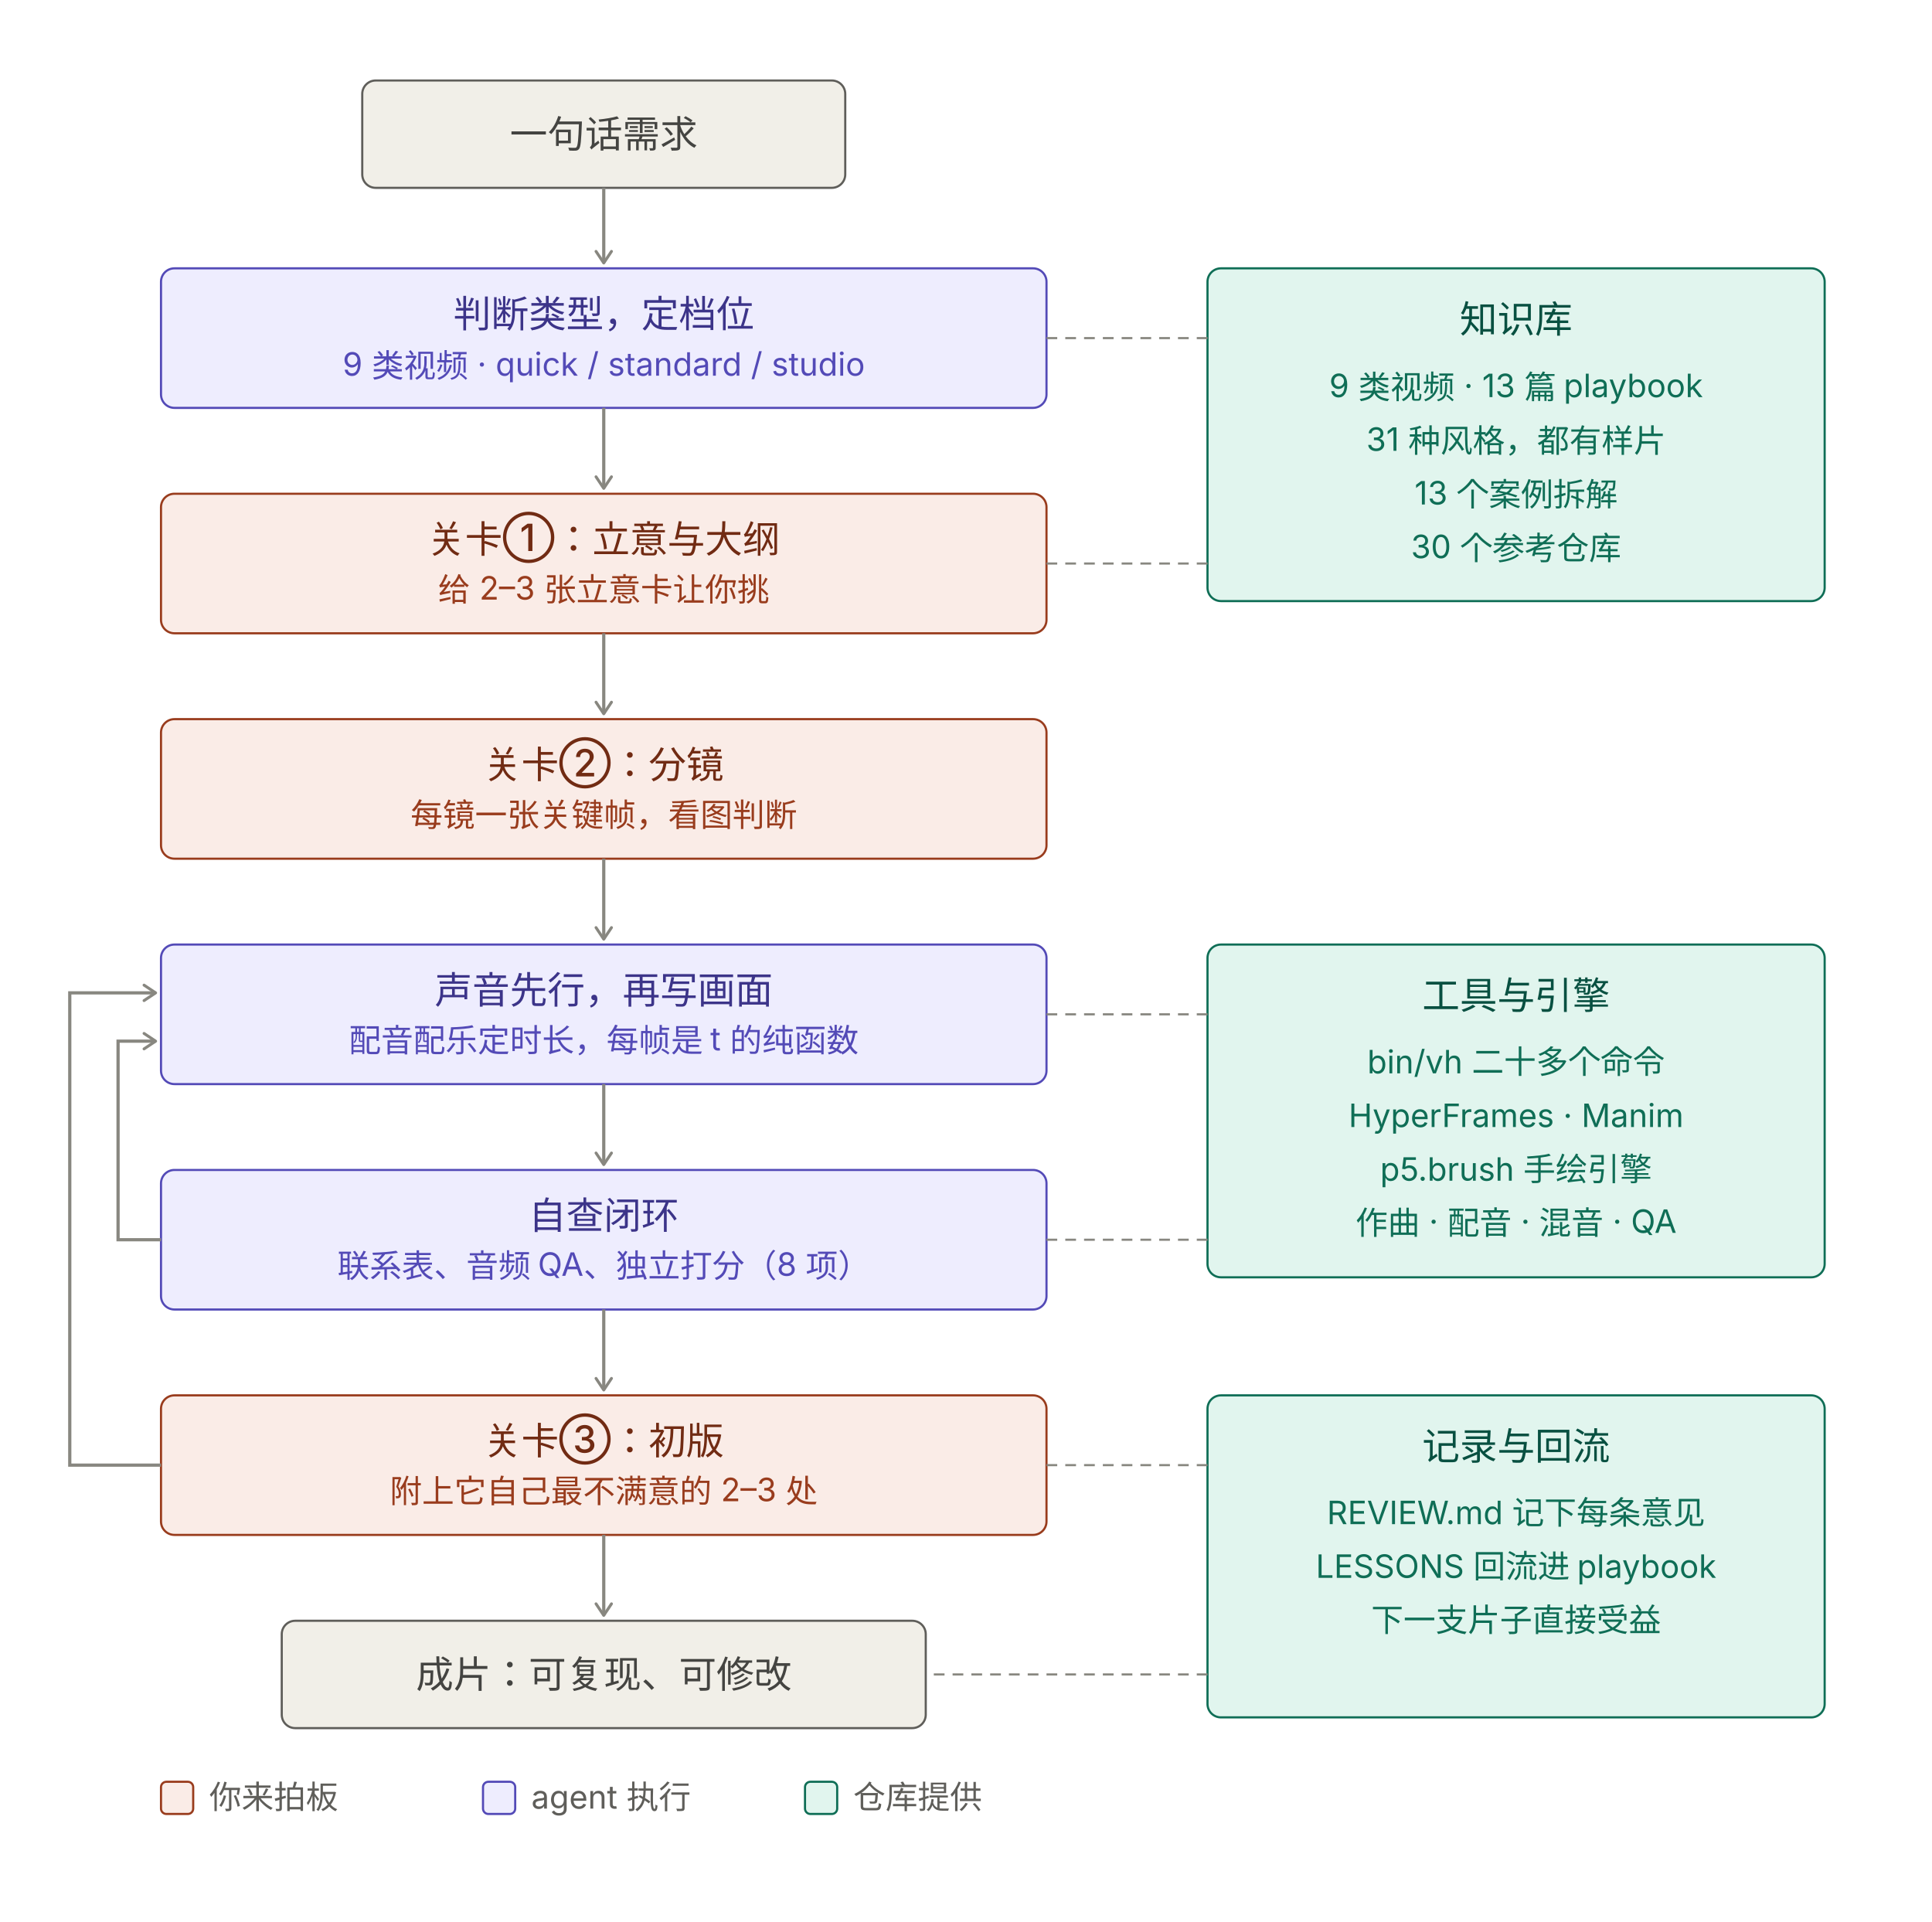
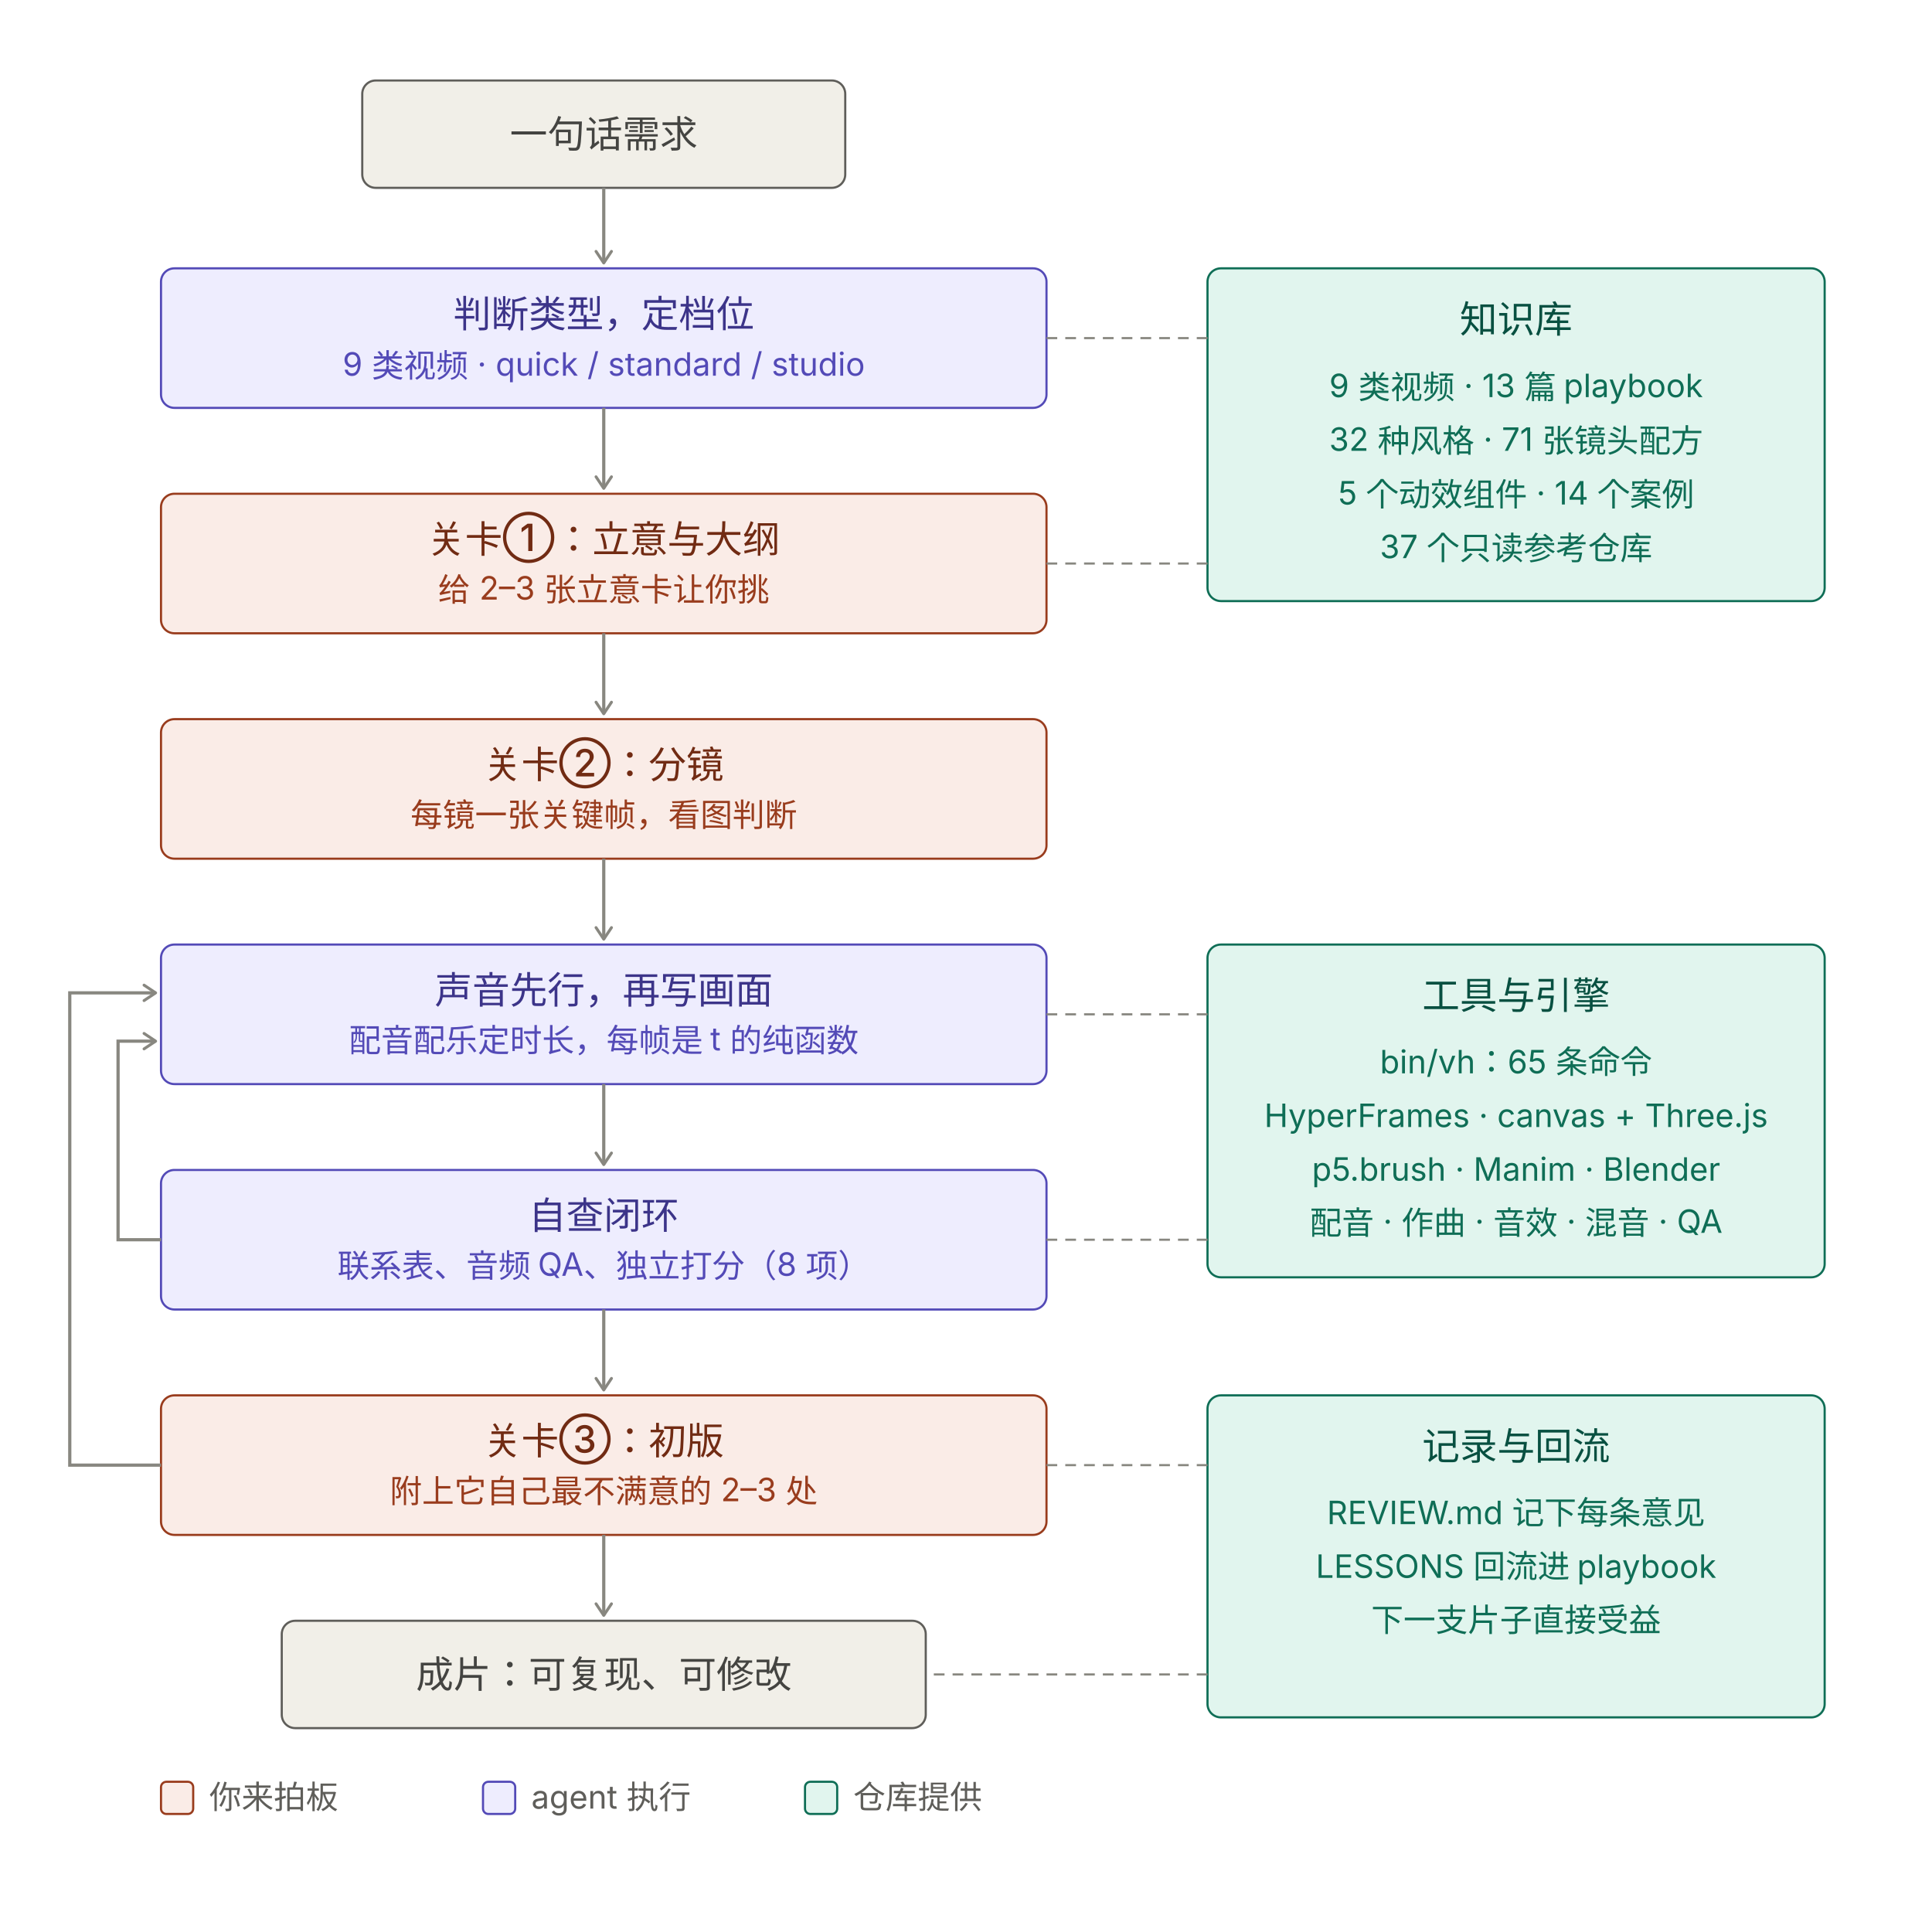
<svg xmlns="http://www.w3.org/2000/svg" width="720" height="716" viewBox="0 0 720 716" role="img">
  <style>
.t{font:500 14px system-ui,-apple-system,"PingFang SC","Noto Sans SC","Microsoft YaHei",sans-serif}
.s{font:400 12px system-ui,-apple-system,"PingFang SC","Noto Sans SC","Microsoft YaHei",sans-serif}
rect{stroke-width:0.8}
.pu rect{fill:#EEEDFE;stroke:#534AB7}.pu .t{fill:#3C3489}.pu .s{fill:#534AB7}
.co rect{fill:#FAECE7;stroke:#993C1D}.co .t{fill:#712B13}.co .s{fill:#993C1D}
.te rect{fill:#E1F5EE;stroke:#0F6E56}.te .t{fill:#085041}.te .s{fill:#0F6E56}
.gr rect{fill:#F1EFE8;stroke:#5F5E5A}.gr .t{fill:#444441}.gr .s{fill:#5F5E5A}
.ar{stroke:#888780;stroke-width:1.2;fill:none}.ld{stroke:#888780;stroke-width:0.8;stroke-dasharray:4 3;fill:none}
.ah{stroke:#888780;fill:none}.lg{fill:#5F5E5A}
@media (prefers-color-scheme:dark){
.pu rect{fill:#3C3489;stroke:#AFA9EC}.pu .t{fill:#EEEDFE}.pu .s{fill:#CECBF6}
.co rect{fill:#712B13;stroke:#F0997B}.co .t{fill:#FAECE7}.co .s{fill:#F5C4B3}
.te rect{fill:#085041;stroke:#5DCAA5}.te .t{fill:#E1F5EE}.te .s{fill:#9FE1CB}
.gr rect{fill:#444441;stroke:#B4B2A9}.gr .t{fill:#F1EFE8}.gr .s{fill:#D3D1C7}
.ar,.ld,.ah{stroke:#B4B2A9}.lg{fill:#B4B2A9}}
</style>
  <defs>
    <marker id="a" viewBox="0 0 10 10" refX="8" refY="5" markerWidth="6" markerHeight="6" orient="auto-start-reverse">
      <path class="ah" d="M2 1L8 5L2 9" stroke-width="1.5" stroke-linecap="round" stroke-linejoin="round" />
    </marker>
  </defs>
  <g class="gr">
    <rect x="135.0" y="30" width="180" height="40" rx="5" />
    <text class="t" x="225.0" y="55.0" text-anchor="middle">一句话需求</text>
  </g>
  <line class="ar" x1="225.0" y1="70" x2="225.0" y2="98" marker-end="url(#a)" />
  <g class="pu">
    <rect x="60" y="100" width="330" height="52" rx="5" />
    <text class="t" x="225.0" y="122" text-anchor="middle">判断类型，定档位</text>
    <text class="s" x="225.0" y="140" text-anchor="middle">9 类视频 · quick / standard / studio</text>
  </g>
  <line class="ar" x1="225.0" y1="152" x2="225.0" y2="182" marker-end="url(#a)" />
  <g class="co">
    <rect x="60" y="184" width="330" height="52" rx="5" />
    <text class="t" x="225.0" y="206" text-anchor="middle">关卡①：立意与大纲</text>
    <text class="s" x="225.0" y="224" text-anchor="middle">给 2–3 张立意卡让你挑</text>
  </g>
  <line class="ar" x1="225.0" y1="236" x2="225.0" y2="266" marker-end="url(#a)" />
  <g class="co">
    <rect x="60" y="268" width="330" height="52" rx="5" />
    <text class="t" x="225.0" y="290" text-anchor="middle">关卡②：分镜</text>
    <text class="s" x="225.0" y="308" text-anchor="middle">每镜一张关键帧，看图判断</text>
  </g>
  <line class="ar" x1="225.0" y1="320" x2="225.0" y2="350" marker-end="url(#a)" />
  <g class="pu">
    <rect x="60" y="352" width="330" height="52" rx="5" />
    <text class="t" x="225.0" y="374" text-anchor="middle">声音先行，再写画面</text>
    <text class="s" x="225.0" y="392" text-anchor="middle">配音配乐定时长，每帧是 t 的纯函数</text>
  </g>
  <line class="ar" x1="225.0" y1="404" x2="225.0" y2="434" marker-end="url(#a)" />
  <g class="pu">
    <rect x="60" y="436" width="330" height="52" rx="5" />
    <text class="t" x="225.0" y="458" text-anchor="middle">自查闭环</text>
    <text class="s" x="225.0" y="476" text-anchor="middle">联系表、音频 QA、独立打分（8 项）</text>
  </g>
  <line class="ar" x1="225.0" y1="488" x2="225.0" y2="518" marker-end="url(#a)" />
  <g class="co">
    <rect x="60" y="520" width="330" height="52" rx="5" />
    <text class="t" x="225.0" y="542" text-anchor="middle">关卡③：初版</text>
    <text class="s" x="225.0" y="560" text-anchor="middle">附上它自己最不满意的 2–3 处</text>
  </g>
  <line class="ar" x1="225.0" y1="572" x2="225.0" y2="602" marker-end="url(#a)" />
  <g class="gr">
    <rect x="105.0" y="604" width="240" height="40" rx="5" />
    <text class="t" x="225.0" y="629.0" text-anchor="middle">成片：可复现、可修改</text>
  </g>
  <path class="ar" d="M60 462 H44 V388 H58" marker-end="url(#a)" />
  <path class="ar" d="M60 546 H26 V370 H58" marker-end="url(#a)" />
  <g class="te">
    <rect x="450" y="100" width="230" height="124" rx="5" />
    <text class="t" x="565.0" y="124" text-anchor="middle">知识库</text>
    <text class="s" x="565.0" y="148" text-anchor="middle">9 类视频 · 13 篇 playbook</text>
-     <text class="s" x="565.0" y="168" text-anchor="middle">31 种风格，都有样片</text>
-     <text class="s" x="565.0" y="188" text-anchor="middle">13 个案例拆解</text>
-     <text class="s" x="565.0" y="208" text-anchor="middle">30 个参考仓库</text>
+     <text class="s" x="565.0" y="168" text-anchor="middle">32 种风格 · 71 张镜头配方</text>
+     <text class="s" x="565.0" y="188" text-anchor="middle">5 个动效组件 · 14 个案例</text>
+     <text class="s" x="565.0" y="208" text-anchor="middle">37 个只读参考仓库</text>
  </g>
  <line class="ld" x1="450" y1="126" x2="390" y2="126" />
  <line class="ld" x1="450" y1="210" x2="390" y2="210" />
  <g class="te">
    <rect x="450" y="352" width="230" height="124" rx="5" />
    <text class="t" x="565.0" y="376" text-anchor="middle">工具与引擎</text>
-     <text class="s" x="565.0" y="400" text-anchor="middle">bin/vh 二十多个命令</text>
-     <text class="s" x="565.0" y="420" text-anchor="middle">HyperFrames · Manim</text>
-     <text class="s" x="565.0" y="440" text-anchor="middle">p5.brush 手绘引擎</text>
-     <text class="s" x="565.0" y="460" text-anchor="middle">作曲 · 配音 · 混音 · QA</text>
+     <text class="s" x="565.0" y="400" text-anchor="middle">bin/vh：65 条命令</text>
+     <text class="s" x="565.0" y="420" text-anchor="middle">HyperFrames · canvas + Three.js</text>
+     <text class="s" x="565.0" y="440" text-anchor="middle">p5.brush · Manim · Blender</text>
+     <text class="s" x="565.0" y="460" text-anchor="middle">配音 · 作曲 · 音效 · 混音 · QA</text>
  </g>
  <line class="ld" x1="450" y1="378" x2="390" y2="378" />
  <line class="ld" x1="450" y1="462" x2="390" y2="462" />
  <g class="te">
    <rect x="450" y="520" width="230" height="120" rx="5" />
    <text class="t" x="565.0" y="544" text-anchor="middle">记录与回流</text>
    <text class="s" x="565.0" y="568" text-anchor="middle">REVIEW.md 记下每条意见</text>
    <text class="s" x="565.0" y="588" text-anchor="middle">LESSONS 回流进 playbook</text>
    <text class="s" x="565.0" y="608" text-anchor="middle">下一支片子直接受益</text>
  </g>
  <line class="ld" x1="450" y1="546" x2="390" y2="546" />
  <line class="ld" x1="450" y1="624" x2="345.0" y2="624" />
  <g class="co">
    <rect x="60" y="664" width="12" height="12" rx="2" />
  </g>
  <text class="s lg" x="78" y="674">你来拍板</text>
  <g class="pu">
    <rect x="180" y="664" width="12" height="12" rx="2" />
  </g>
  <text class="s lg" x="198" y="674">agent 执行</text>
  <g class="te">
    <rect x="300" y="664" width="12" height="12" rx="2" />
  </g>
  <text class="s lg" x="318" y="674">仓库提供</text>
</svg>
